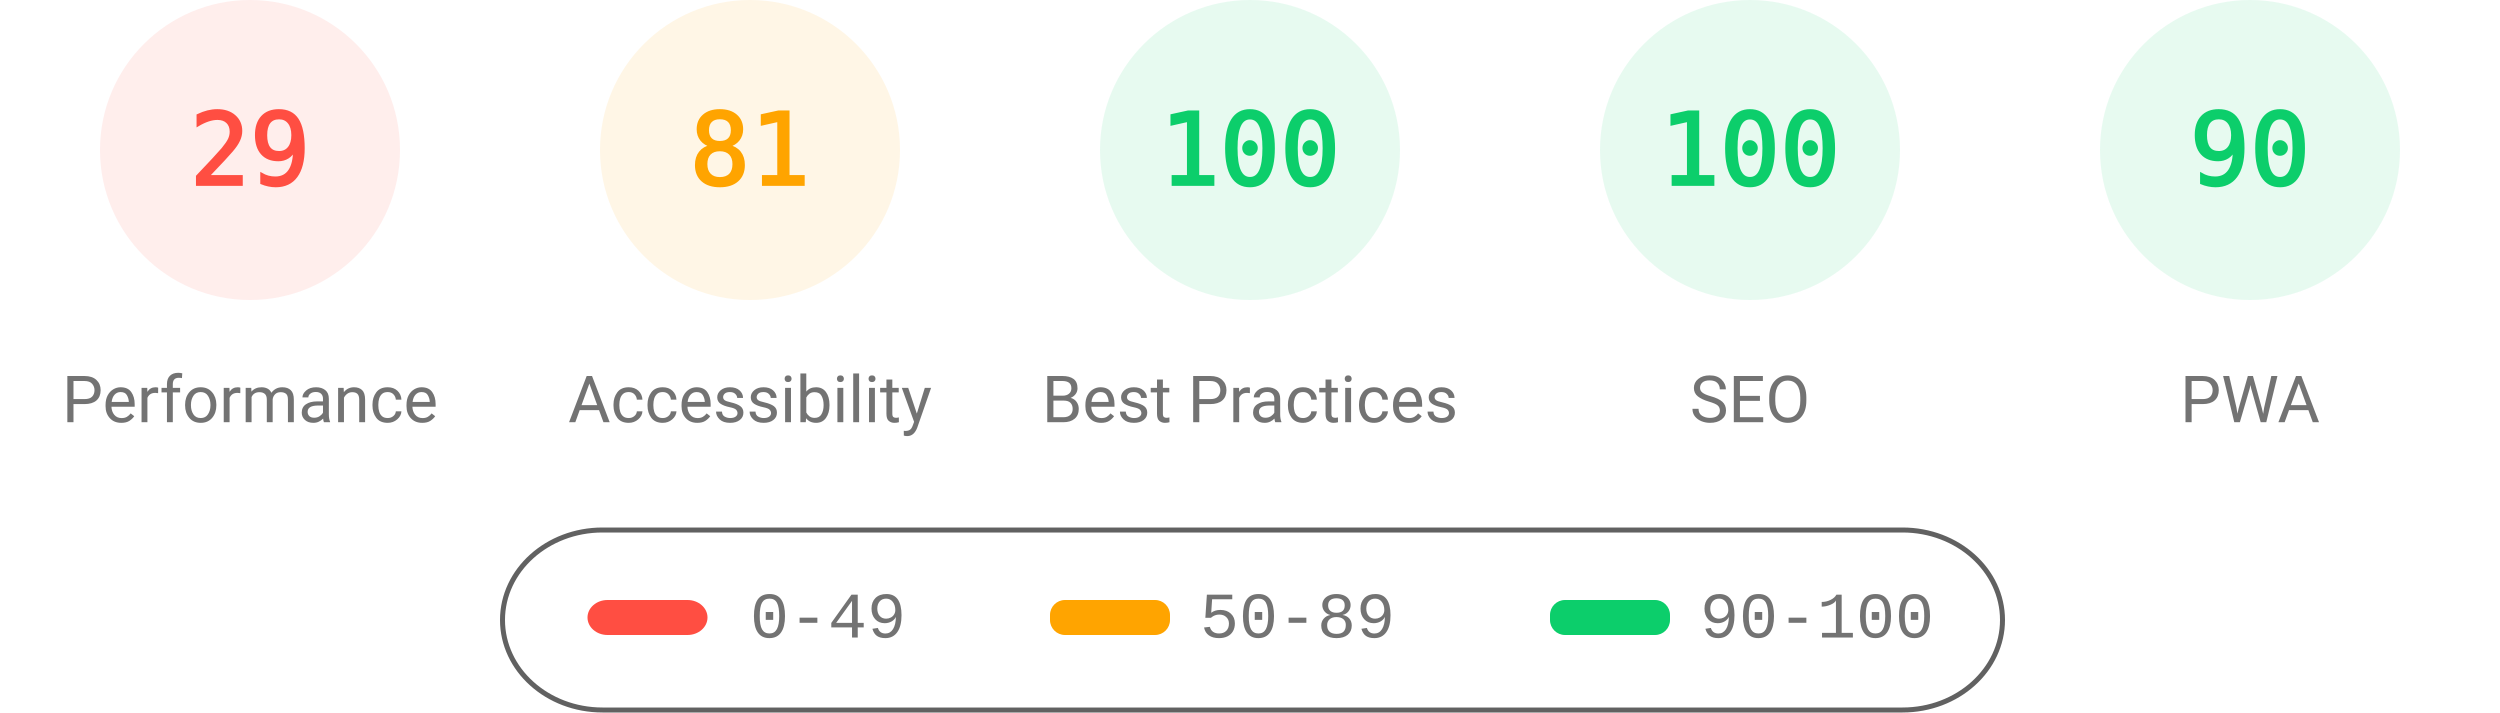
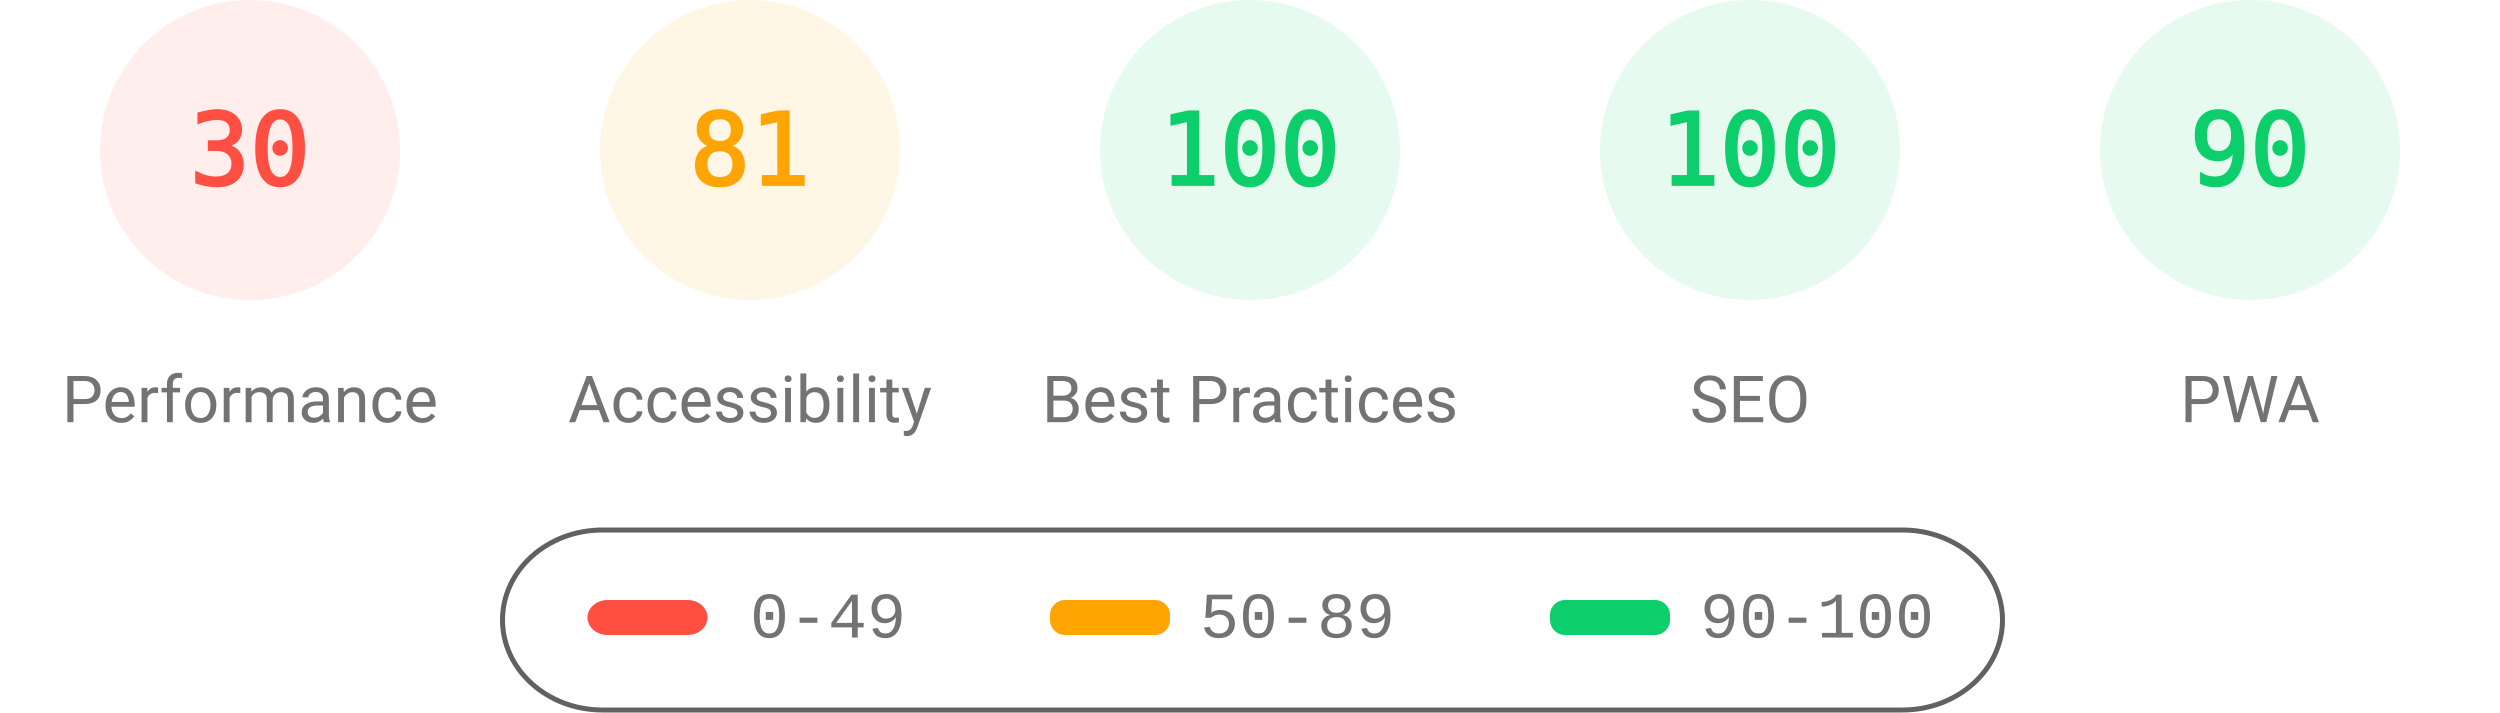
<svg xmlns="http://www.w3.org/2000/svg" fill="none" width="1000" height="285">
  <style>.gauge-base{opacity:.1}.gauge-arc{fill:none;animation-delay:250ms;stroke-linecap:round;transform:rotate(-90deg);transform-origin:100px 60px;animation:load-gauge 1s ease forwards}.guage-text{font-size:40px;font-family:monospace;text-align:center}.guage-red{color:#ff4e42;fill:#ff4e42;stroke:#ff4e42}.guage-orange{color:#ffa400;fill:#ffa400;stroke:#ffa400}.guage-green{color:#0cce6b;fill:#0cce6b;stroke:#0cce6b}.guage-undefined{color:#5c5c5c;fill:#5c5c5c;stroke:#5c5c5c}.guage-title{color:#737373;fill:#737373;stroke:none;font-size:26px;line-height:26px;font-family:Roboto,Halvetica,Arial,sans-serif}@keyframes load-gauge{from{stroke-dasharray:0 352.858}}</style>
  <svg class="guage-div guage-perf guage-red" viewBox="0 0 200 200" width="200" height="200">
    <circle class="gauge-base" r="56" cx="100" cy="60" stroke-width="8" />
-     <circle class="gauge-arc guage-arc-1" r="56" cx="100" cy="60" stroke-width="8" style="stroke-dasharray:102.039,351.858" />
-     <text class="guage-text" x="100" y="60" alignment-baseline="central" dominant-baseline="central" text-anchor="middle">29</text>
+     <circle class="gauge-arc guage-arc-1" r="56" cx="100" cy="60" stroke-width="8" style="stroke-dasharray:105.557,351.858" />
+     <text class="guage-text" x="100" y="60" alignment-baseline="central" dominant-baseline="central" text-anchor="middle">30</text>
    <text class="guage-title" x="100" y="160" alignment-baseline="central" dominant-baseline="central" text-anchor="middle">Performance</text>
  </svg>
  <svg class="guage-div guage-acc guage-orange" viewBox="0 0 200 200" width="200" height="200" x="200">
    <circle class="gauge-base" r="56" cx="100" cy="60" stroke-width="8" />
    <circle class="gauge-arc guage-arc-2" r="56" cx="100" cy="60" stroke-width="8" style="stroke-dasharray:285.005,351.858" />
    <text class="guage-text" x="100" y="60" alignment-baseline="central" dominant-baseline="central" text-anchor="middle">81</text>
    <text class="guage-title" x="100" y="160" alignment-baseline="central" dominant-baseline="central" text-anchor="middle">Accessibility</text>
  </svg>
  <svg class="guage-div guage-best guage-green" viewBox="0 0 200 200" width="200" height="200" x="400">
    <circle class="gauge-base" r="56" cx="100" cy="60" stroke-width="8" />
    <circle class="gauge-arc guage-arc-3" r="56" cx="100" cy="60" stroke-width="8" style="stroke-dasharray:351.858,351.858" />
    <text class="guage-text" x="100" y="60" alignment-baseline="central" dominant-baseline="central" text-anchor="middle">100</text>
    <text class="guage-title" x="100" y="160" alignment-baseline="central" dominant-baseline="central" text-anchor="middle">Best Practices</text>
  </svg>
  <svg class="guage-div guage-seo guage-green" viewBox="0 0 200 200" width="200" height="200" x="600">
    <circle class="gauge-base" r="56" cx="100" cy="60" stroke-width="8" />
    <circle class="gauge-arc guage-arc-4" r="56" cx="100" cy="60" stroke-width="8" style="stroke-dasharray:351.858,351.858" />
    <text class="guage-text" x="100" y="60" alignment-baseline="central" dominant-baseline="central" text-anchor="middle">100</text>
    <text class="guage-title" x="100" y="160" alignment-baseline="central" dominant-baseline="central" text-anchor="middle">SEO</text>
  </svg>
  <svg class="guage-div guage-pwa guage-green" viewBox="0 0 200 200" width="200" height="200" x="800">
    <circle class="gauge-base" r="56" cx="100" cy="60" stroke-width="8" />
    <circle class="gauge-arc guage-arc-4" r="56" cx="100" cy="60" stroke-width="8" style="stroke-dasharray:316.672,351.858" />
    <text class="guage-text" x="100" y="60" alignment-baseline="central" dominant-baseline="central" text-anchor="middle">90</text>
    <text class="guage-title" x="100" y="160" alignment-baseline="central" dominant-baseline="central" text-anchor="middle">PWA</text>
  </svg>
  <svg width="604" height="76" x="200" y="210">
    <path fill="none" id="canvas_background" d="M-1-1h604v80H-1z" />
    <rect fill-opacity="0" stroke="#616161" stroke-width="2" rx="40" id="svg_2" height="72" width="600" y="2" x="1" fill="#000" />
    <rect stroke="#000" rx="8" id="svg_3" height="14" width="48" y="30" x="35" stroke-opacity="null" stroke-width="0" fill="#ff4e42" />
    <rect stroke="#000" rx="6" id="svg_4" height="14" width="48" y="30" x="220" stroke-opacity="null" stroke-width="0" fill="#ffa400" />
    <rect stroke="#000" rx="6" id="svg_5" height="14" width="48" y="30" x="420" stroke-opacity="null" stroke-width="0" fill="#0cce6b" />
    <text xml:space="preserve" text-anchor="start" font-family="'Courier New', Courier, monospace" font-size="26" id="svg_6" y="45" x="100" stroke-opacity="null" stroke-width="0" stroke="#000" fill="#737373">0-49</text>
    <text xml:space="preserve" text-anchor="start" font-family="'Courier New', Courier, monospace" font-size="26" id="svg_7" y="45" x="280" stroke-opacity="null" stroke-width="0" stroke="#000" fill="#737373">50-89</text>
    <text xml:space="preserve" text-anchor="start" font-family="'Courier New', Courier, monospace" font-size="26" id="svg_8" y="45" x="480" stroke-opacity="null" stroke-width="0" stroke="#000" fill="#737373">90-100</text>
  </svg>
</svg>
